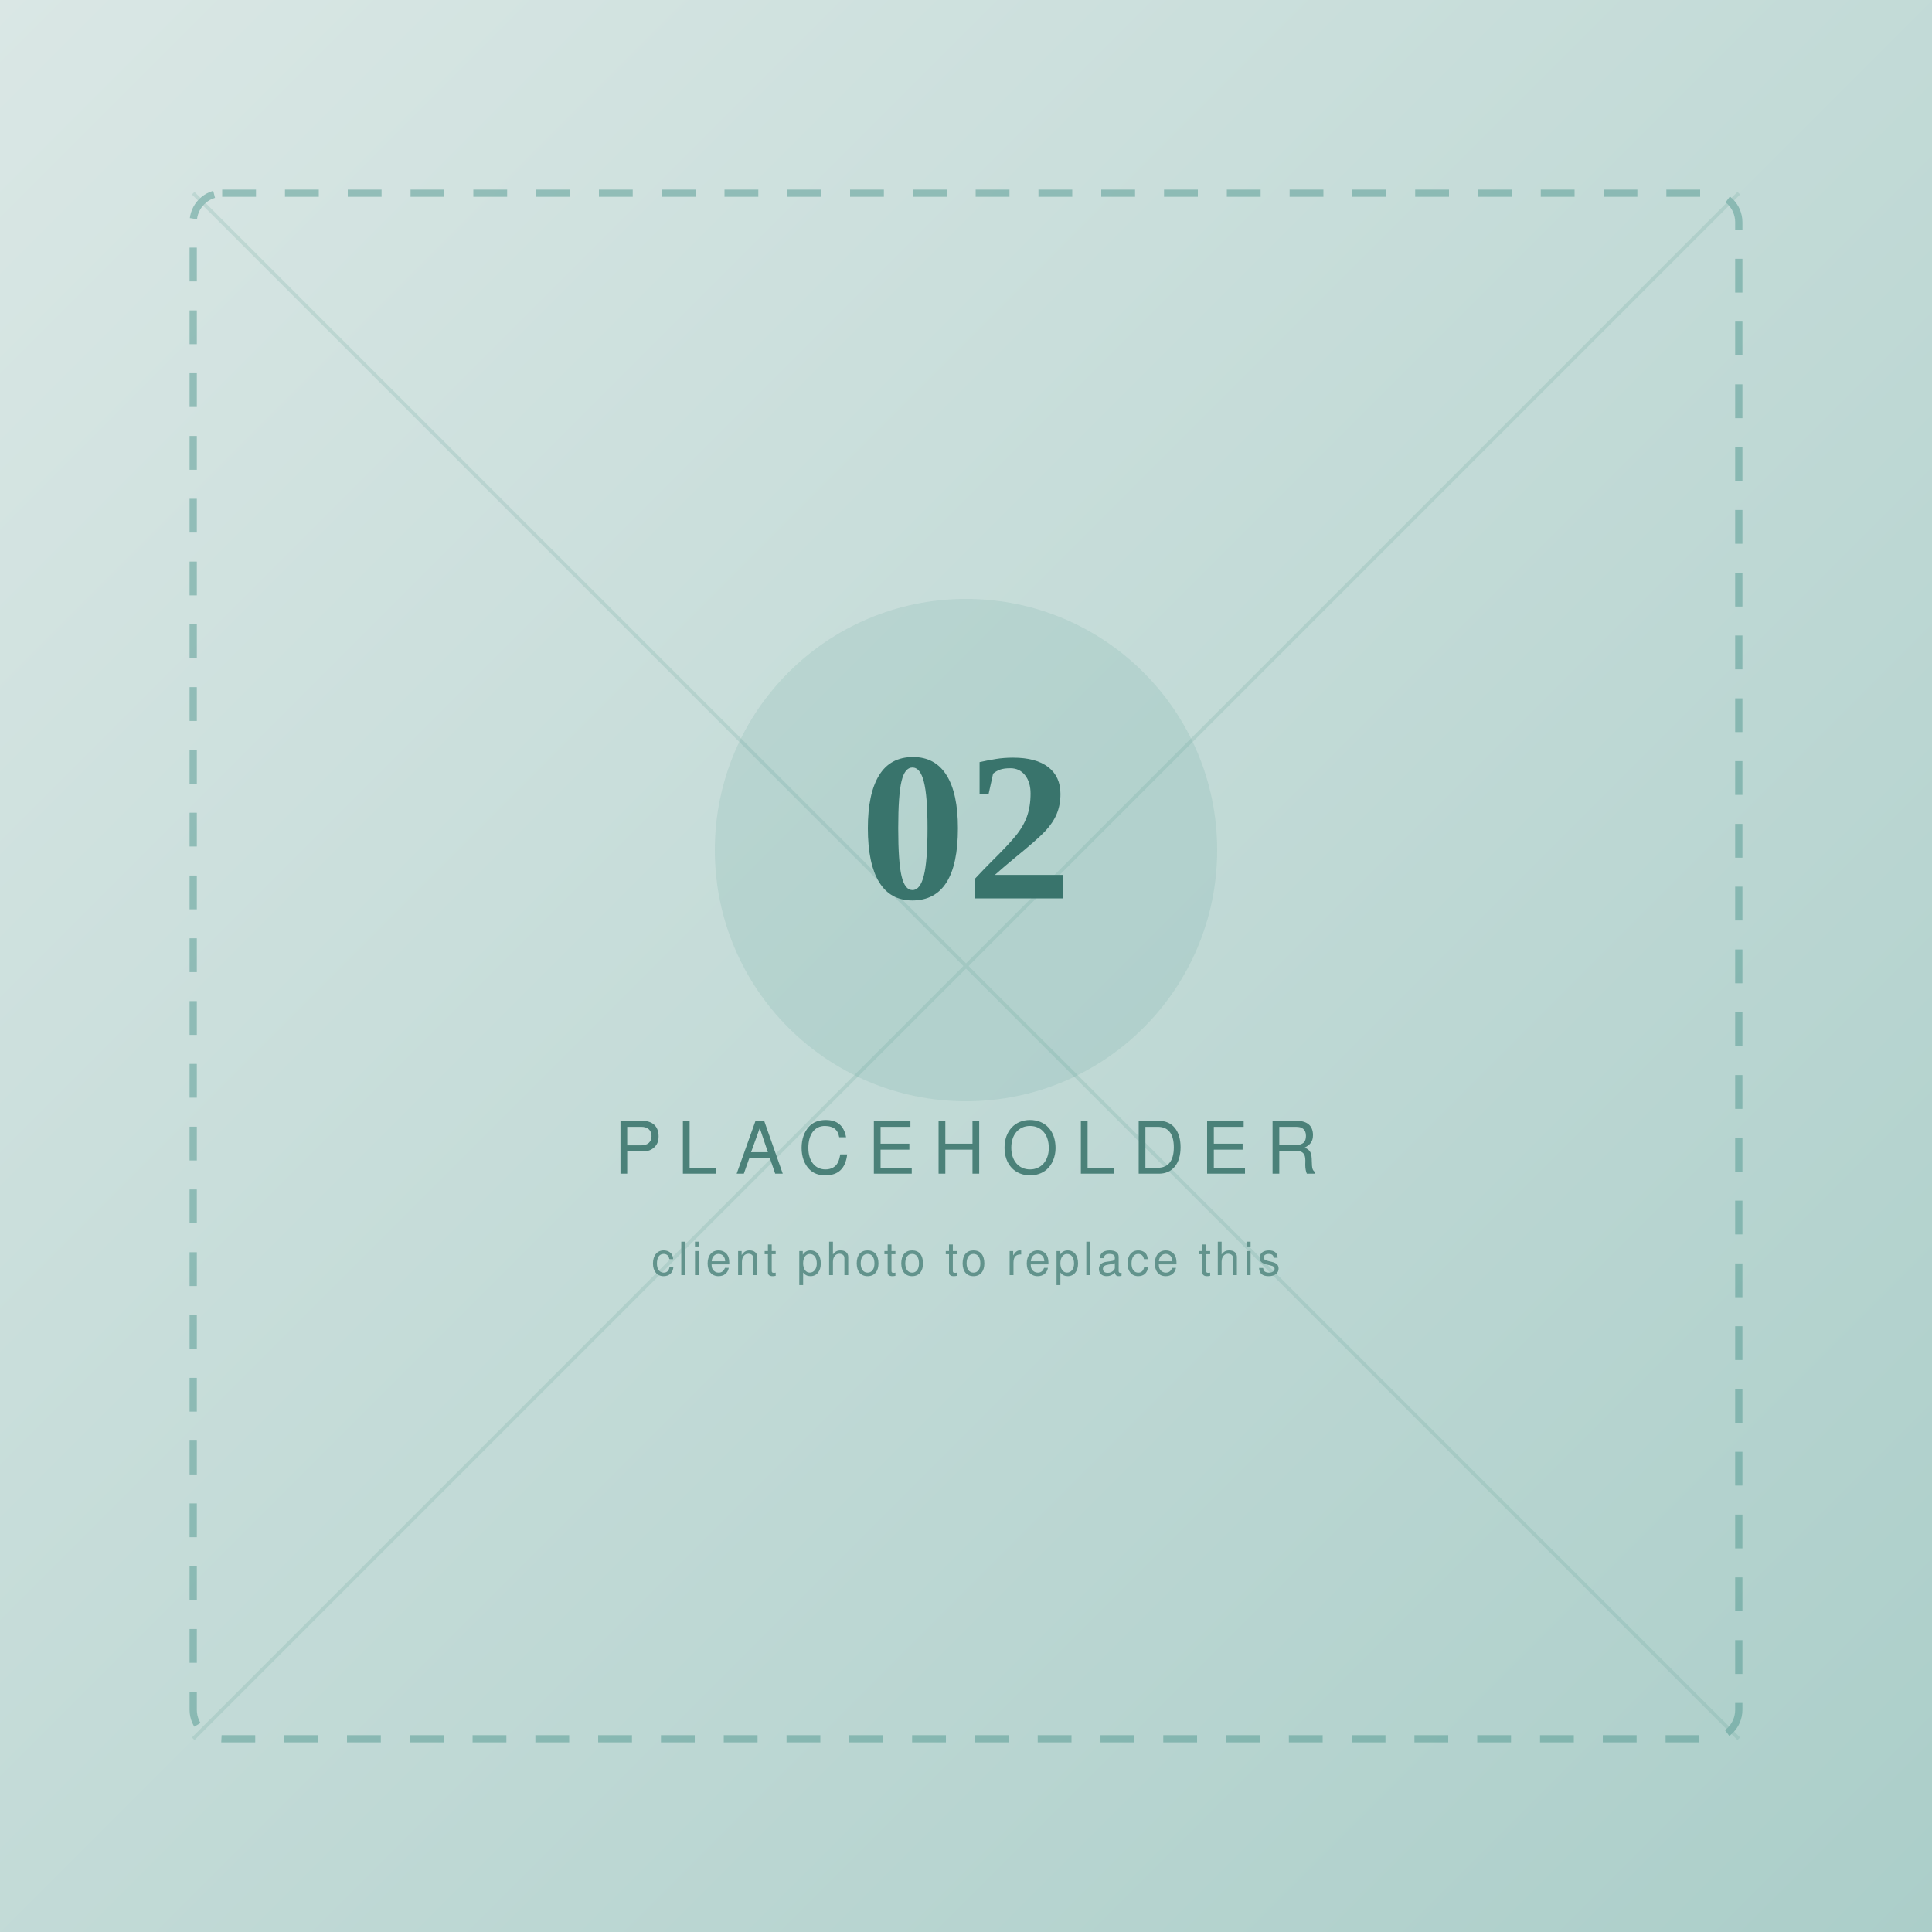
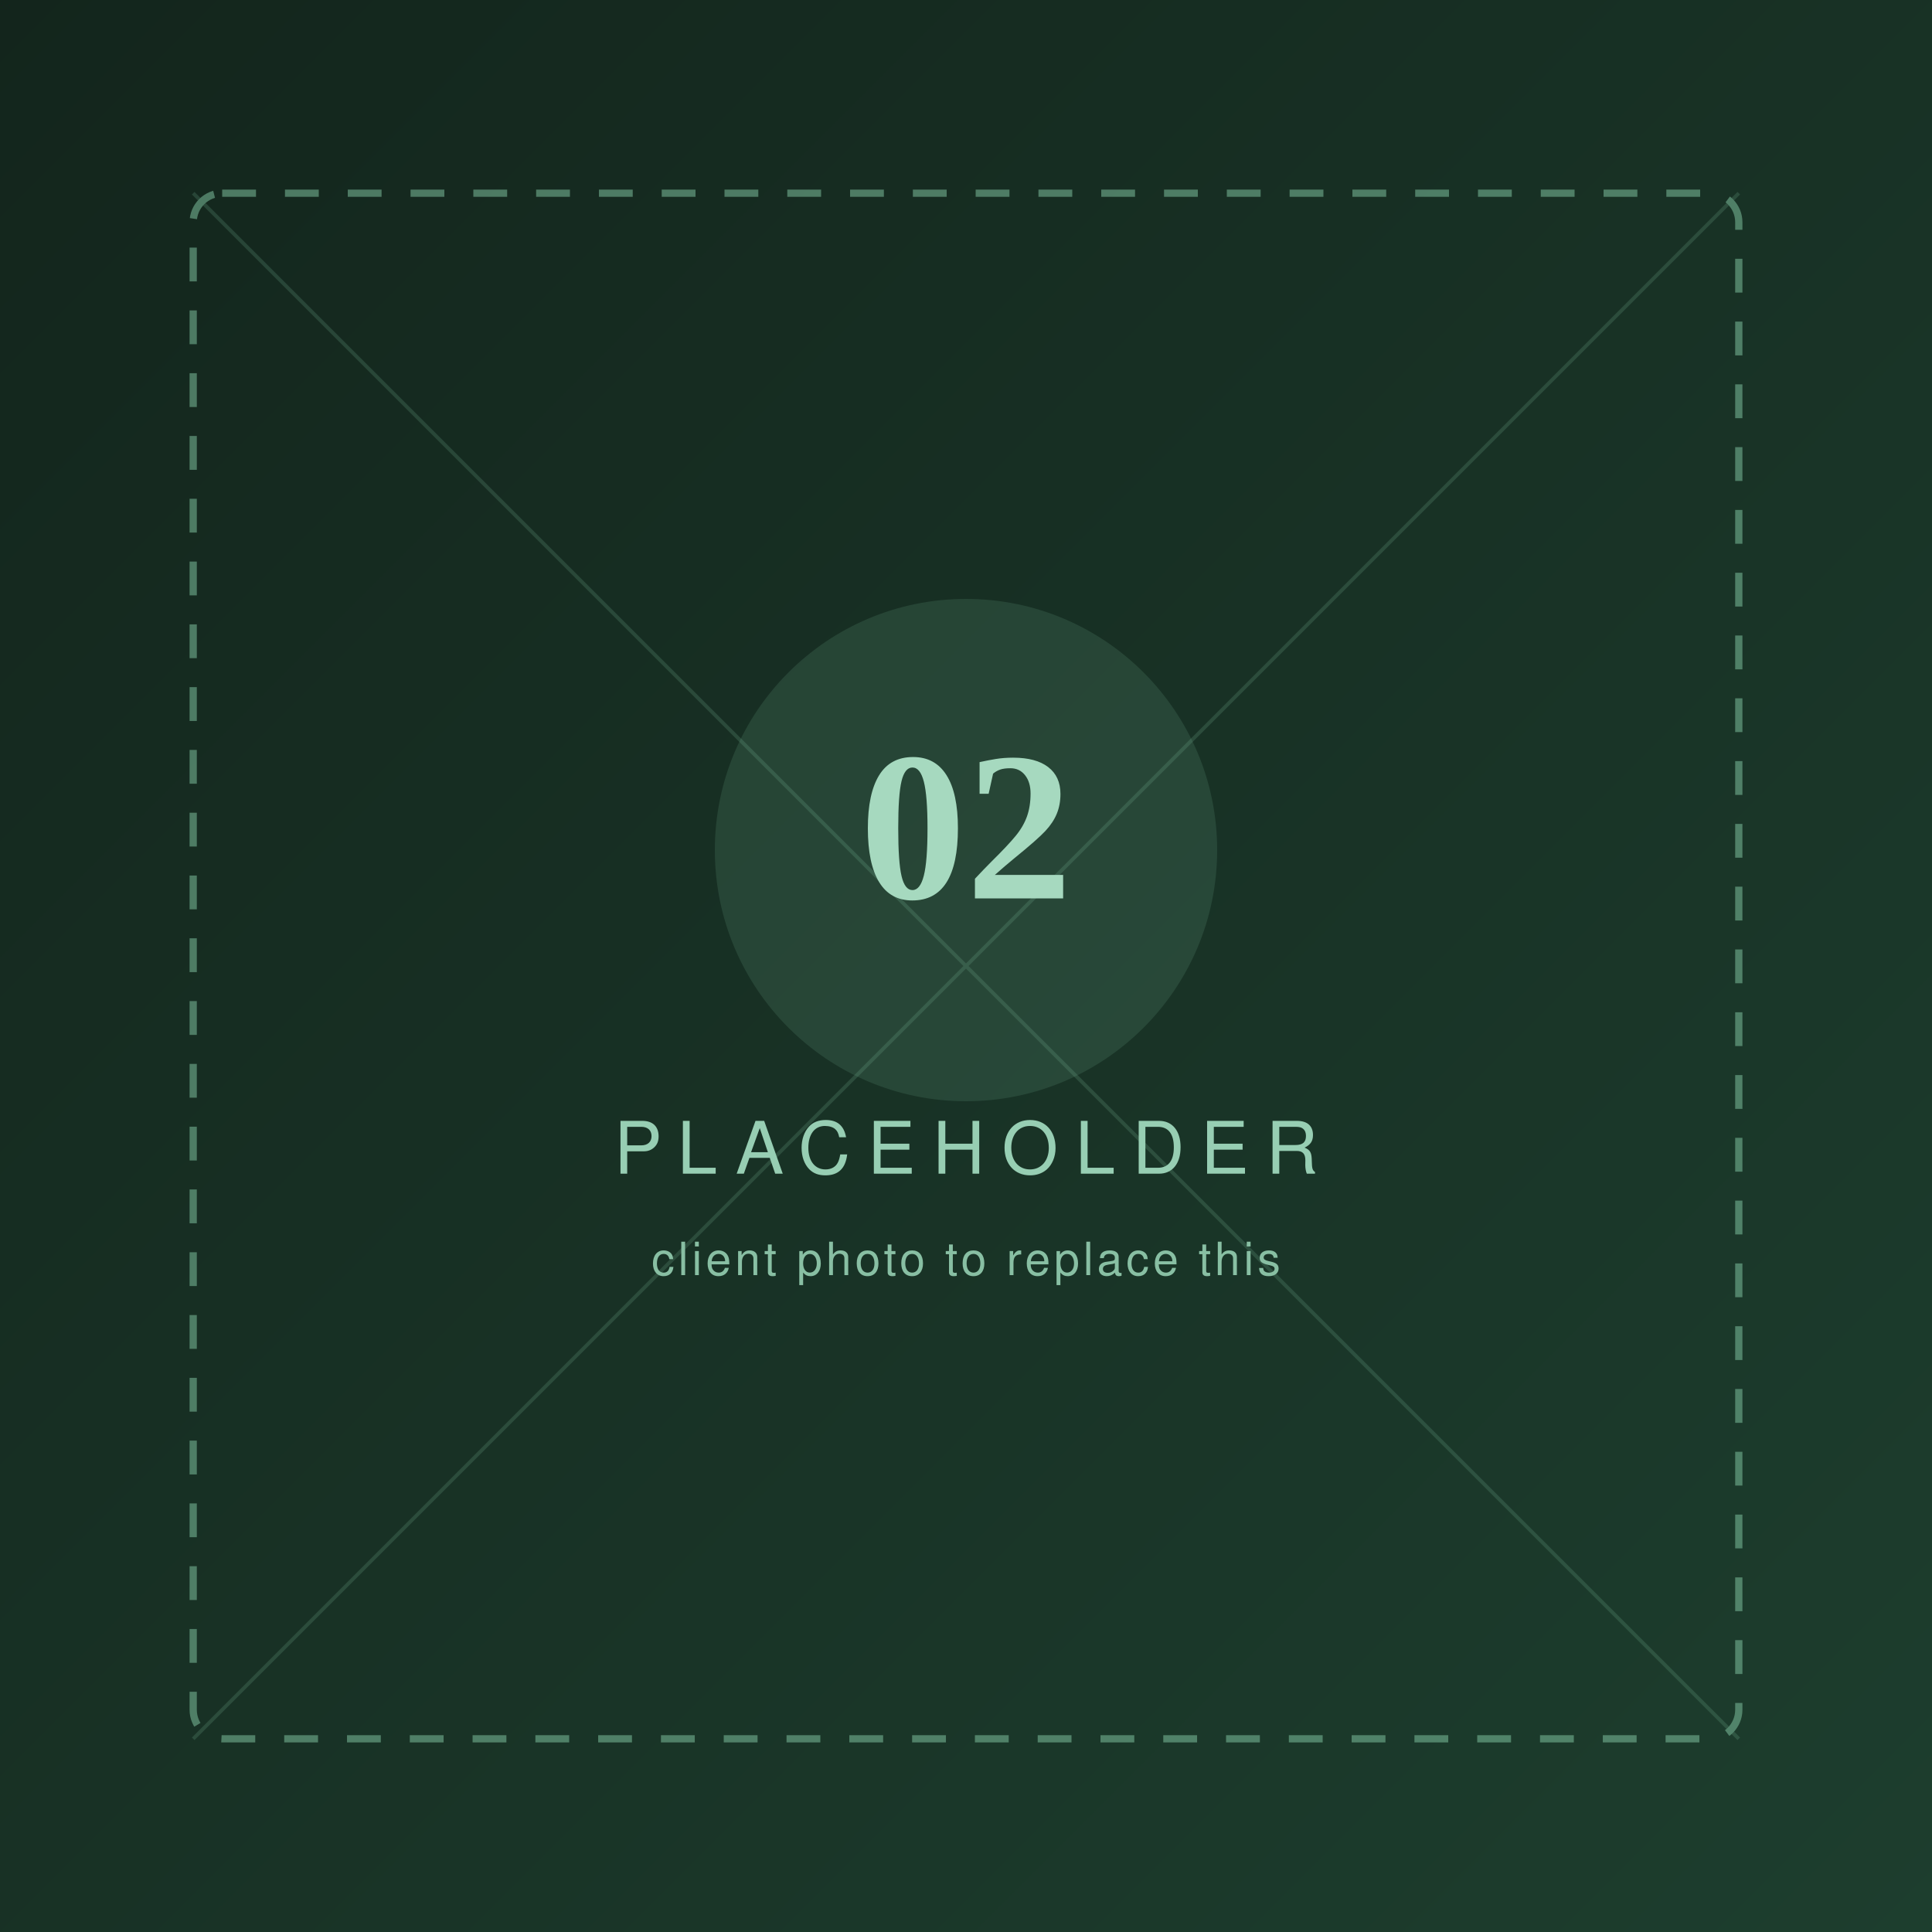
<svg xmlns="http://www.w3.org/2000/svg" viewBox="0 0 800 800" width="800" height="800" role="img" aria-label="Placeholder image for product 2">
  <defs>
    <linearGradient id="g" x1="0" y1="0" x2="1" y2="1">
-       <stop offset="0" stop-color="hsl(172, 22%, 88%)" />
-       <stop offset="1" stop-color="hsl(172, 26%, 74%)" />
+       <stop offset="0" stop-color="hsl(150, 32%, 11%)" />
+       <stop offset="1" stop-color="hsl(150, 36%, 18%)" />
    </linearGradient>
  </defs>
  <rect width="800" height="800" fill="url(#g)" />
-   <g fill="none" stroke="hsl(172, 30%, 46%)" stroke-width="3" opacity="0.5">
+   <g fill="none" stroke="hsl(150, 40%, 66%)" stroke-width="3" opacity="0.5">
    <rect x="80" y="80" width="640" height="640" rx="12" stroke-dasharray="14 12" />
    <path d="M80 80 L720 720 M720 80 L80 720" stroke-width="1.5" opacity="0.35" />
  </g>
-   <circle cx="400" cy="352" r="104" fill="hsl(172, 30%, 46%)" opacity="0.14" />
-   <text x="400" y="372" text-anchor="middle" font-family="Georgia, 'Times New Roman', serif" font-size="88" font-weight="700" fill="hsl(172, 34%, 34%)">02</text>
-   <text x="400" y="486" text-anchor="middle" font-family="Helvetica, Arial, sans-serif" font-size="30" letter-spacing="7" fill="hsl(172, 26%, 40%)">PLACEHOLDER</text>
-   <text x="400" y="528" text-anchor="middle" font-family="Helvetica, Arial, sans-serif" font-size="19" letter-spacing="1.5" fill="hsl(172, 20%, 48%)">client photo to replace this</text>
+   <circle cx="400" cy="352" r="104" fill="hsl(150, 40%, 66%)" opacity="0.14" />
+   <text x="400" y="372" text-anchor="middle" font-family="Georgia, 'Times New Roman', serif" font-size="88" font-weight="700" fill="hsl(150, 40%, 75%)">02</text>
+   <text x="400" y="486" text-anchor="middle" font-family="Helvetica, Arial, sans-serif" font-size="30" letter-spacing="7" fill="hsl(150, 36%, 70%)">PLACEHOLDER</text>
+   <text x="400" y="528" text-anchor="middle" font-family="Helvetica, Arial, sans-serif" font-size="19" letter-spacing="1.5" fill="hsl(150, 30%, 64%)">client photo to replace this</text>
</svg>
